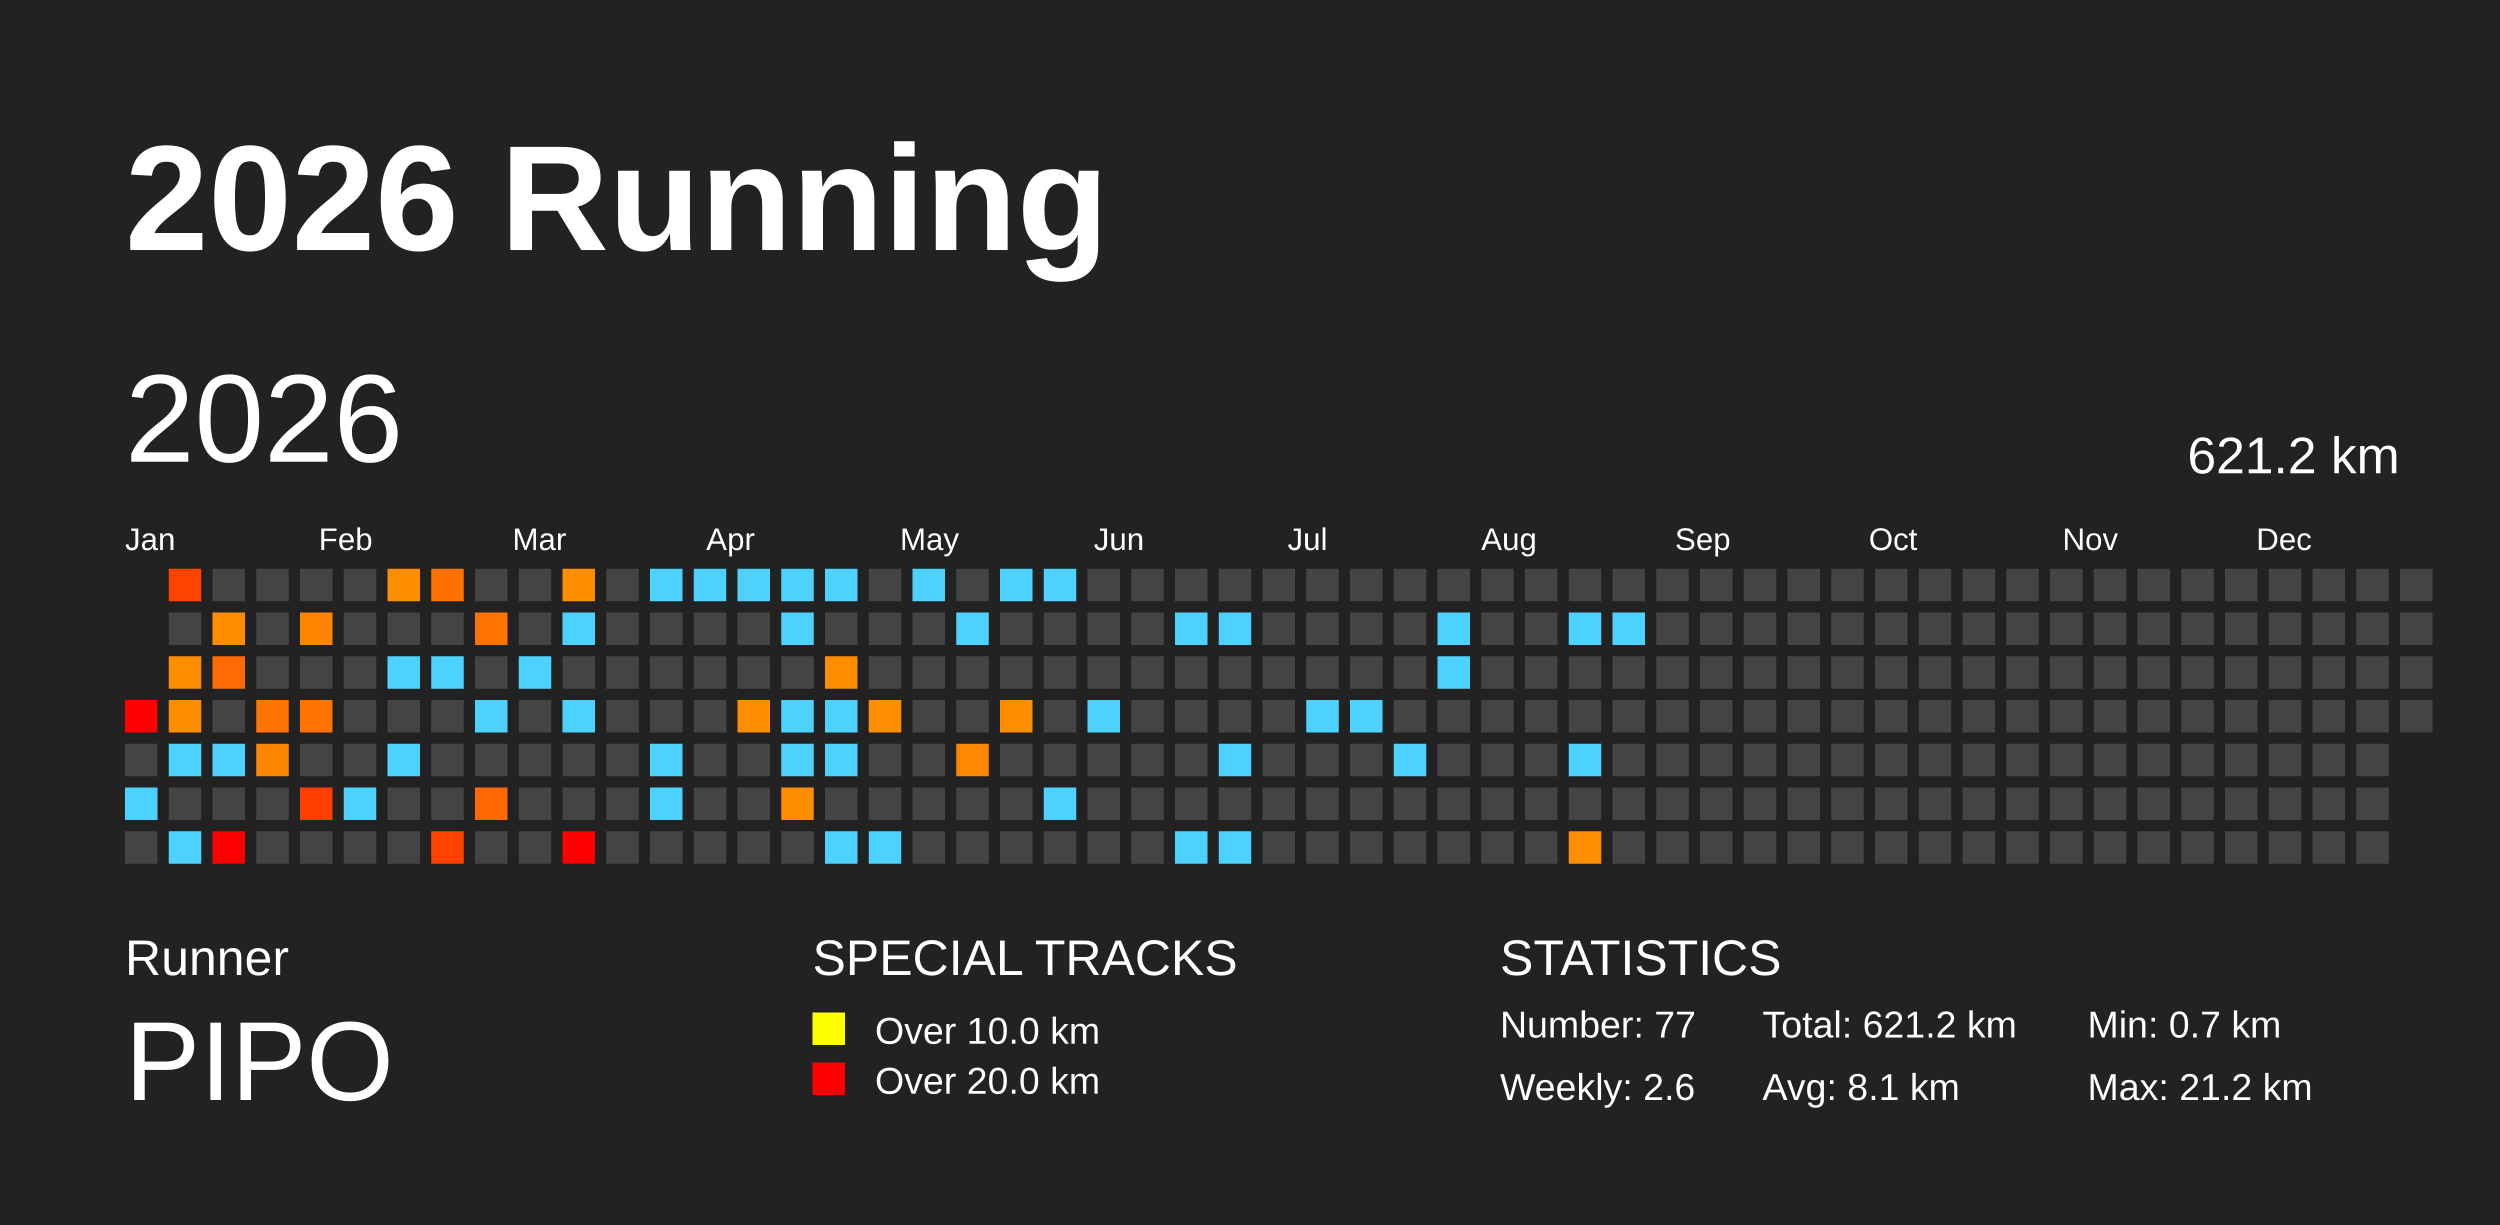
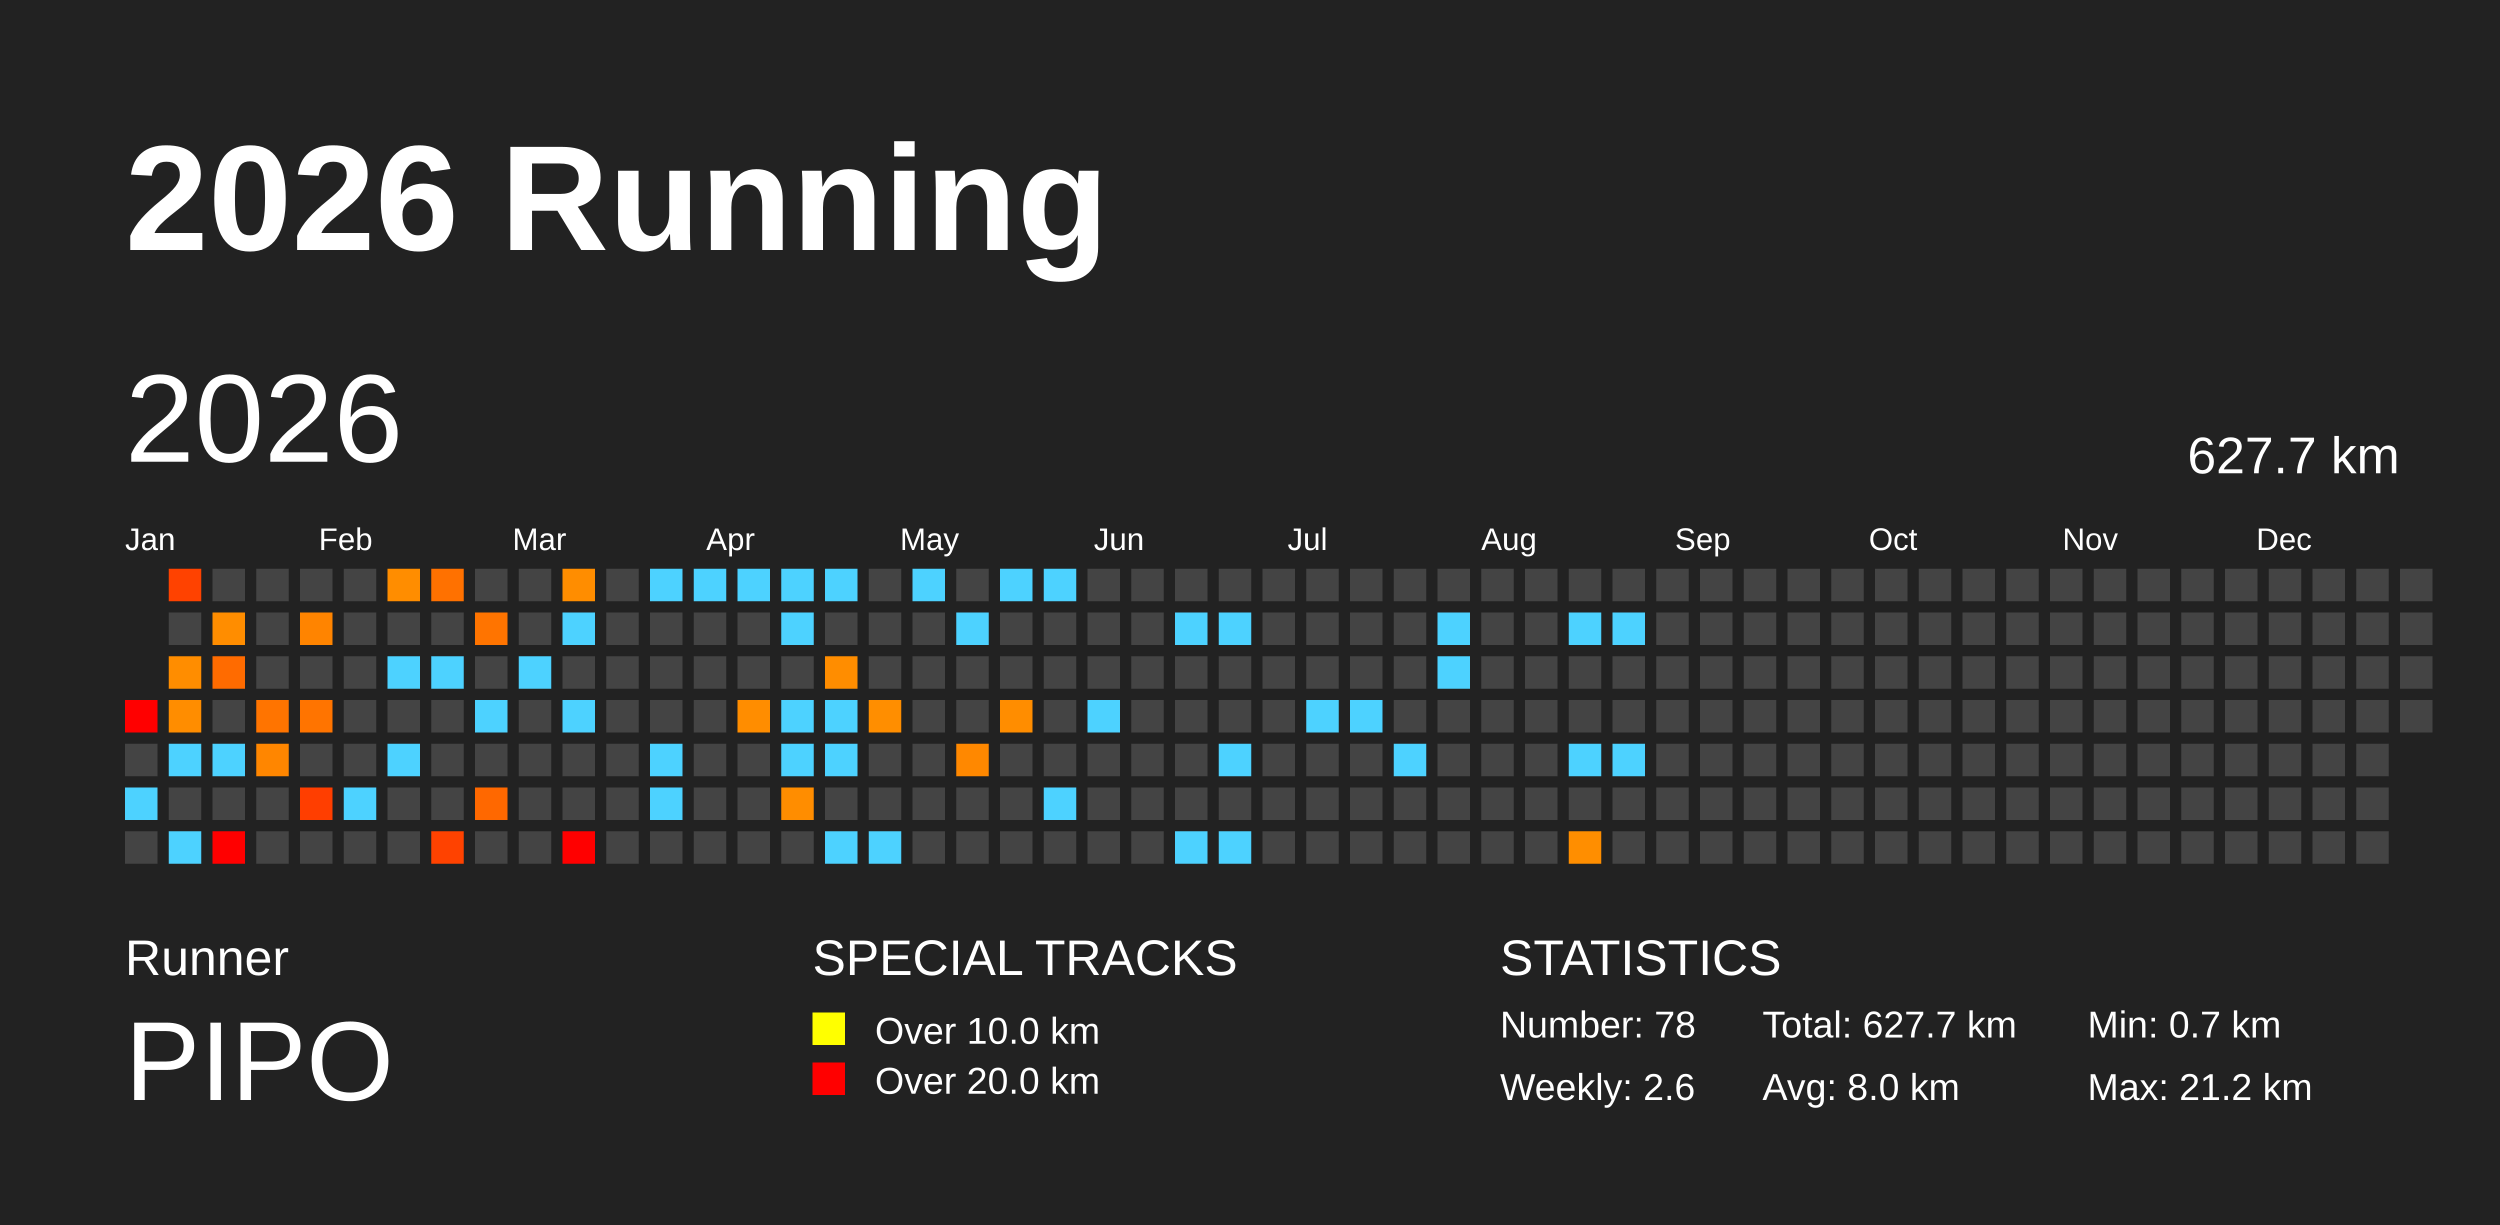
<svg xmlns="http://www.w3.org/2000/svg" baseProfile="full" height="98mm" version="1.1" viewBox="0,0,200,98" width="200mm">
  <defs />
  <rect fill="#222222" height="98" width="200" x="0" y="0" />
  <text fill="#FFFFFF" style="font-size:12px; font-family:Arial; font-weight:bold;" x="10" y="20">2026 Running</text>
  <text fill="#FFFFFF" style="font-size:4px; font-family:Arial" x="10" y="78">Runner</text>
  <text fill="#FFFFFF" style="font-size:9px; font-family:Arial" x="10" y="88">PIPO</text>
  <text fill="#FFFFFF" style="font-size:4px; font-family:Arial" x="65" y="78">SPECIAL TRACKS</text>
  <rect fill="yellow" height="2.6" width="2.6" x="65" y="81" />
  <text fill="#FFFFFF" style="font-size:3px; font-family:Arial" x="70" y="83.5">Over 10.0 km</text>
  <rect fill="red" height="2.6" width="2.6" x="65" y="85" />
  <text fill="#FFFFFF" style="font-size:3px; font-family:Arial" x="70" y="87.5">Over 20.0 km</text>
  <text fill="#FFFFFF" style="font-size:4px; font-family:Arial" x="120" y="78">STATISTICS</text>
-   <text fill="#FFFFFF" style="font-size:3px; font-family:Arial" x="120" y="83">Number: 77</text>
+   <text fill="#FFFFFF" style="font-size:3px; font-family:Arial" x="120" y="83">Number: 78</text>
  <text fill="#FFFFFF" style="font-size:3px; font-family:Arial" x="120" y="88">Weekly: 2.6</text>
-   <text fill="#FFFFFF" style="font-size:3px; font-family:Arial" x="141" y="83">Total: 621.2 km</text>
-   <text fill="#FFFFFF" style="font-size:3px; font-family:Arial" x="141" y="88">Avg: 8.1 km</text>
+   <text fill="#FFFFFF" style="font-size:3px; font-family:Arial" x="141" y="83">Total: 627.7 km</text>
+   <text fill="#FFFFFF" style="font-size:3px; font-family:Arial" x="141" y="88">Avg: 8.0 km</text>
  <text fill="#FFFFFF" style="font-size:3px; font-family:Arial" x="167" y="83">Min: 0.7 km</text>
  <text fill="#FFFFFF" style="font-size:3px; font-family:Arial" x="167" y="88">Max: 21.2 km</text>
  <text dominant-baseline="hanging" fill="#FFFFFF" style="font-size:10.0px; font-family:Arial;" x="10" y="30">2026</text>
-   <text dominant-baseline="hanging" fill="#FFFFFF" style="font-size:4.125px; font-family:Arial;" x="175" y="35">621.2 km</text>
+   <text dominant-baseline="hanging" fill="#FFFFFF" style="font-size:4.125px; font-family:Arial;" x="175" y="35">627.7 km</text>
  <text fill="#FFFFFF" style="font-size:2.5px; font-family:Arial" x="10.0" y="44">Jan</text>
  <text fill="#FFFFFF" style="font-size:2.5px; font-family:Arial" x="25.5" y="44">Feb</text>
  <text fill="#FFFFFF" style="font-size:2.5px; font-family:Arial" x="41.0" y="44">Mar</text>
  <text fill="#FFFFFF" style="font-size:2.5px; font-family:Arial" x="56.5" y="44">Apr</text>
  <text fill="#FFFFFF" style="font-size:2.5px; font-family:Arial" x="72.0" y="44">May</text>
  <text fill="#FFFFFF" style="font-size:2.5px; font-family:Arial" x="87.5" y="44">Jun</text>
  <text fill="#FFFFFF" style="font-size:2.5px; font-family:Arial" x="103.0" y="44">Jul</text>
  <text fill="#FFFFFF" style="font-size:2.5px; font-family:Arial" x="118.5" y="44">Aug</text>
  <text fill="#FFFFFF" style="font-size:2.5px; font-family:Arial" x="134.0" y="44">Sep</text>
  <text fill="#FFFFFF" style="font-size:2.5px; font-family:Arial" x="149.5" y="44">Oct</text>
  <text fill="#FFFFFF" style="font-size:2.5px; font-family:Arial" x="165.0" y="44">Nov</text>
  <text fill="#FFFFFF" style="font-size:2.5px; font-family:Arial" x="180.5" y="44">Dec</text>
  <rect fill="red" height="2.6" width="2.6" x="10.0" y="56.0" />
  <rect fill="#444444" height="2.6" width="2.6" x="10.0" y="59.5" />
  <rect fill="#4dd2ff" height="2.6" width="2.6" x="10.0" y="63.0" />
  <rect fill="#444444" height="2.6" width="2.6" x="10.0" y="66.5" />
  <rect fill="#ff4200" height="2.6" width="2.6" x="13.5" y="45.5" />
  <rect fill="#444444" height="2.6" width="2.6" x="13.5" y="49.0" />
  <rect fill="#ff8d00" height="2.6" width="2.6" x="13.5" y="52.5" />
  <rect fill="#ff8d00" height="2.6" width="2.6" x="13.5" y="56.0" />
  <rect fill="#4dd2ff" height="2.6" width="2.6" x="13.5" y="59.5" />
  <rect fill="#444444" height="2.6" width="2.6" x="13.5" y="63.0" />
  <rect fill="#4dd2ff" height="2.6" width="2.6" x="13.5" y="66.5" />
  <rect fill="#444444" height="2.6" width="2.6" x="17.0" y="45.5" />
  <rect fill="#ff8d00" height="2.6" width="2.6" x="17.0" y="49.0" />
  <rect fill="#ff6b00" height="2.6" width="2.6" x="17.0" y="52.5" />
  <rect fill="#444444" height="2.6" width="2.6" x="17.0" y="56.0" />
  <rect fill="#4dd2ff" height="2.6" width="2.6" x="17.0" y="59.5" />
  <rect fill="#444444" height="2.6" width="2.6" x="17.0" y="63.0" />
  <rect fill="red" height="2.6" width="2.6" x="17.0" y="66.5" />
  <rect fill="#444444" height="2.6" width="2.6" x="20.5" y="45.5" />
  <rect fill="#444444" height="2.6" width="2.6" x="20.5" y="49.0" />
  <rect fill="#444444" height="2.6" width="2.6" x="20.5" y="52.5" />
  <rect fill="#ff7400" height="2.6" width="2.6" x="20.5" y="56.0" />
  <rect fill="#ff8600" height="2.6" width="2.6" x="20.5" y="59.5" />
  <rect fill="#444444" height="2.6" width="2.6" x="20.5" y="63.0" />
  <rect fill="#444444" height="2.6" width="2.6" x="20.5" y="66.5" />
  <rect fill="#444444" height="2.6" width="2.6" x="24.0" y="45.5" />
  <rect fill="#ff8400" height="2.6" width="2.6" x="24.0" y="49.0" />
  <rect fill="#444444" height="2.6" width="2.6" x="24.0" y="52.5" />
  <rect fill="#ff7400" height="2.6" width="2.6" x="24.0" y="56.0" />
  <rect fill="#444444" height="2.6" width="2.6" x="24.0" y="59.5" />
  <rect fill="#ff3e00" height="2.6" width="2.6" x="24.0" y="63.0" />
  <rect fill="#444444" height="2.6" width="2.6" x="24.0" y="66.5" />
  <rect fill="#444444" height="2.6" width="2.6" x="27.5" y="45.5" />
  <rect fill="#444444" height="2.6" width="2.6" x="27.5" y="49.0" />
  <rect fill="#444444" height="2.6" width="2.6" x="27.5" y="52.5" />
  <rect fill="#444444" height="2.6" width="2.6" x="27.5" y="56.0" />
  <rect fill="#444444" height="2.6" width="2.6" x="27.5" y="59.5" />
  <rect fill="#4dd2ff" height="2.6" width="2.6" x="27.5" y="63.0" />
  <rect fill="#444444" height="2.6" width="2.6" x="27.5" y="66.5" />
  <rect fill="#ff8d00" height="2.6" width="2.6" x="31.0" y="45.5" />
  <rect fill="#444444" height="2.6" width="2.6" x="31.0" y="49.0" />
  <rect fill="#4dd2ff" height="2.6" width="2.6" x="31.0" y="52.5" />
  <rect fill="#444444" height="2.6" width="2.6" x="31.0" y="56.0" />
  <rect fill="#4dd2ff" height="2.6" width="2.6" x="31.0" y="59.5" />
  <rect fill="#444444" height="2.6" width="2.6" x="31.0" y="63.0" />
  <rect fill="#444444" height="2.6" width="2.6" x="31.0" y="66.5" />
  <rect fill="#ff7100" height="2.6" width="2.6" x="34.5" y="45.5" />
  <rect fill="#444444" height="2.6" width="2.6" x="34.5" y="49.0" />
  <rect fill="#4dd2ff" height="2.6" width="2.6" x="34.5" y="52.5" />
  <rect fill="#444444" height="2.6" width="2.6" x="34.5" y="56.0" />
  <rect fill="#444444" height="2.6" width="2.6" x="34.5" y="59.5" />
  <rect fill="#444444" height="2.6" width="2.6" x="34.5" y="63.0" />
  <rect fill="#ff4200" height="2.6" width="2.6" x="34.5" y="66.5" />
  <rect fill="#444444" height="2.6" width="2.6" x="38.0" y="45.5" />
  <rect fill="#ff7400" height="2.6" width="2.6" x="38.0" y="49.0" />
  <rect fill="#444444" height="2.6" width="2.6" x="38.0" y="52.5" />
  <rect fill="#4dd2ff" height="2.6" width="2.6" x="38.0" y="56.0" />
  <rect fill="#444444" height="2.6" width="2.6" x="38.0" y="59.5" />
  <rect fill="#ff6800" height="2.6" width="2.6" x="38.0" y="63.0" />
  <rect fill="#444444" height="2.6" width="2.6" x="38.0" y="66.5" />
  <rect fill="#444444" height="2.6" width="2.6" x="41.5" y="45.5" />
  <rect fill="#444444" height="2.6" width="2.6" x="41.5" y="49.0" />
  <rect fill="#4dd2ff" height="2.6" width="2.6" x="41.5" y="52.5" />
  <rect fill="#444444" height="2.6" width="2.6" x="41.5" y="56.0" />
  <rect fill="#444444" height="2.6" width="2.6" x="41.5" y="59.5" />
  <rect fill="#444444" height="2.6" width="2.6" x="41.5" y="63.0" />
  <rect fill="#444444" height="2.6" width="2.6" x="41.5" y="66.5" />
  <rect fill="#ff8d00" height="2.6" width="2.6" x="45.0" y="45.5" />
  <rect fill="#4dd2ff" height="2.6" width="2.6" x="45.0" y="49.0" />
  <rect fill="#444444" height="2.6" width="2.6" x="45.0" y="52.5" />
  <rect fill="#4dd2ff" height="2.6" width="2.6" x="45.0" y="56.0" />
  <rect fill="#444444" height="2.6" width="2.6" x="45.0" y="59.5" />
  <rect fill="#444444" height="2.6" width="2.6" x="45.0" y="63.0" />
  <rect fill="red" height="2.6" width="2.6" x="45.0" y="66.5" />
  <rect fill="#444444" height="2.6" width="2.6" x="48.5" y="45.5" />
  <rect fill="#444444" height="2.6" width="2.6" x="48.5" y="49.0" />
  <rect fill="#444444" height="2.6" width="2.6" x="48.5" y="52.5" />
  <rect fill="#444444" height="2.6" width="2.6" x="48.5" y="56.0" />
  <rect fill="#444444" height="2.6" width="2.6" x="48.5" y="59.5" />
  <rect fill="#444444" height="2.6" width="2.6" x="48.5" y="63.0" />
  <rect fill="#444444" height="2.6" width="2.6" x="48.5" y="66.5" />
  <rect fill="#4dd2ff" height="2.6" width="2.6" x="52.0" y="45.5" />
  <rect fill="#444444" height="2.6" width="2.6" x="52.0" y="49.0" />
  <rect fill="#444444" height="2.6" width="2.6" x="52.0" y="52.5" />
  <rect fill="#444444" height="2.6" width="2.6" x="52.0" y="56.0" />
  <rect fill="#4dd2ff" height="2.6" width="2.6" x="52.0" y="59.5" />
  <rect fill="#4dd2ff" height="2.6" width="2.6" x="52.0" y="63.0" />
  <rect fill="#444444" height="2.6" width="2.6" x="52.0" y="66.5" />
  <rect fill="#4dd2ff" height="2.6" width="2.6" x="55.5" y="45.5" />
  <rect fill="#444444" height="2.6" width="2.6" x="55.5" y="49.0" />
  <rect fill="#444444" height="2.6" width="2.6" x="55.5" y="52.5" />
  <rect fill="#444444" height="2.6" width="2.6" x="55.5" y="56.0" />
  <rect fill="#444444" height="2.6" width="2.6" x="55.5" y="59.5" />
  <rect fill="#444444" height="2.6" width="2.6" x="55.5" y="63.0" />
  <rect fill="#444444" height="2.6" width="2.6" x="55.5" y="66.5" />
  <rect fill="#4dd2ff" height="2.6" width="2.6" x="59.0" y="45.5" />
  <rect fill="#444444" height="2.6" width="2.6" x="59.0" y="49.0" />
  <rect fill="#444444" height="2.6" width="2.6" x="59.0" y="52.5" />
  <rect fill="#ff8d00" height="2.6" width="2.6" x="59.0" y="56.0" />
  <rect fill="#444444" height="2.6" width="2.6" x="59.0" y="59.5" />
  <rect fill="#444444" height="2.6" width="2.6" x="59.0" y="63.0" />
  <rect fill="#444444" height="2.6" width="2.6" x="59.0" y="66.5" />
  <rect fill="#4dd2ff" height="2.6" width="2.6" x="62.5" y="45.5" />
  <rect fill="#4dd2ff" height="2.6" width="2.6" x="62.5" y="49.0" />
  <rect fill="#444444" height="2.6" width="2.6" x="62.5" y="52.5" />
  <rect fill="#4dd2ff" height="2.6" width="2.6" x="62.5" y="56.0" />
  <rect fill="#4dd2ff" height="2.6" width="2.6" x="62.5" y="59.5" />
  <rect fill="#ff8d00" height="2.6" width="2.6" x="62.5" y="63.0" />
  <rect fill="#444444" height="2.6" width="2.6" x="62.5" y="66.5" />
  <rect fill="#4dd2ff" height="2.6" width="2.6" x="66.0" y="45.5" />
  <rect fill="#444444" height="2.6" width="2.6" x="66.0" y="49.0" />
  <rect fill="#ff8d00" height="2.6" width="2.6" x="66.0" y="52.5" />
  <rect fill="#4dd2ff" height="2.6" width="2.6" x="66.0" y="56.0" />
  <rect fill="#4dd2ff" height="2.6" width="2.6" x="66.0" y="59.5" />
  <rect fill="#444444" height="2.6" width="2.6" x="66.0" y="63.0" />
  <rect fill="#4dd2ff" height="2.6" width="2.6" x="66.0" y="66.5" />
  <rect fill="#444444" height="2.6" width="2.6" x="69.5" y="45.5" />
  <rect fill="#444444" height="2.6" width="2.6" x="69.5" y="49.0" />
  <rect fill="#444444" height="2.6" width="2.6" x="69.5" y="52.5" />
  <rect fill="#ff8e00" height="2.6" width="2.6" x="69.5" y="56.0" />
  <rect fill="#444444" height="2.6" width="2.6" x="69.5" y="59.5" />
  <rect fill="#444444" height="2.6" width="2.6" x="69.5" y="63.0" />
  <rect fill="#4dd2ff" height="2.6" width="2.6" x="69.5" y="66.5" />
  <rect fill="#4dd2ff" height="2.6" width="2.6" x="73.0" y="45.5" />
  <rect fill="#444444" height="2.6" width="2.6" x="73.0" y="49.0" />
  <rect fill="#444444" height="2.6" width="2.6" x="73.0" y="52.5" />
  <rect fill="#444444" height="2.6" width="2.6" x="73.0" y="56.0" />
  <rect fill="#444444" height="2.6" width="2.6" x="73.0" y="59.5" />
  <rect fill="#444444" height="2.6" width="2.6" x="73.0" y="63.0" />
  <rect fill="#444444" height="2.6" width="2.6" x="73.0" y="66.5" />
  <rect fill="#444444" height="2.6" width="2.6" x="76.5" y="45.5" />
  <rect fill="#4dd2ff" height="2.6" width="2.6" x="76.5" y="49.0" />
  <rect fill="#444444" height="2.6" width="2.6" x="76.5" y="52.5" />
  <rect fill="#444444" height="2.6" width="2.6" x="76.5" y="56.0" />
  <rect fill="#ff8800" height="2.6" width="2.6" x="76.5" y="59.5" />
  <rect fill="#444444" height="2.6" width="2.6" x="76.5" y="63.0" />
  <rect fill="#444444" height="2.6" width="2.6" x="76.5" y="66.5" />
  <rect fill="#4dd2ff" height="2.6" width="2.6" x="80.0" y="45.5" />
  <rect fill="#444444" height="2.6" width="2.6" x="80.0" y="49.0" />
  <rect fill="#444444" height="2.6" width="2.6" x="80.0" y="52.5" />
  <rect fill="#ff8d00" height="2.6" width="2.6" x="80.0" y="56.0" />
  <rect fill="#444444" height="2.6" width="2.6" x="80.0" y="59.5" />
  <rect fill="#444444" height="2.6" width="2.6" x="80.0" y="63.0" />
  <rect fill="#444444" height="2.6" width="2.6" x="80.0" y="66.5" />
  <rect fill="#4dd2ff" height="2.6" width="2.6" x="83.5" y="45.5" />
  <rect fill="#444444" height="2.6" width="2.6" x="83.5" y="49.0" />
  <rect fill="#444444" height="2.6" width="2.6" x="83.5" y="52.5" />
  <rect fill="#444444" height="2.6" width="2.6" x="83.5" y="56.0" />
  <rect fill="#444444" height="2.6" width="2.6" x="83.5" y="59.5" />
  <rect fill="#4dd2ff" height="2.6" width="2.6" x="83.5" y="63.0" />
  <rect fill="#444444" height="2.6" width="2.6" x="83.5" y="66.5" />
  <rect fill="#444444" height="2.6" width="2.6" x="87.0" y="45.5" />
  <rect fill="#444444" height="2.6" width="2.6" x="87.0" y="49.0" />
  <rect fill="#444444" height="2.6" width="2.6" x="87.0" y="52.5" />
  <rect fill="#4dd2ff" height="2.6" width="2.6" x="87.0" y="56.0" />
  <rect fill="#444444" height="2.6" width="2.6" x="87.0" y="59.5" />
  <rect fill="#444444" height="2.6" width="2.6" x="87.0" y="63.0" />
  <rect fill="#444444" height="2.6" width="2.6" x="87.0" y="66.5" />
  <rect fill="#444444" height="2.6" width="2.6" x="90.5" y="45.5" />
  <rect fill="#444444" height="2.6" width="2.6" x="90.5" y="49.0" />
  <rect fill="#444444" height="2.6" width="2.6" x="90.5" y="52.5" />
  <rect fill="#444444" height="2.6" width="2.6" x="90.5" y="56.0" />
  <rect fill="#444444" height="2.6" width="2.6" x="90.5" y="59.5" />
  <rect fill="#444444" height="2.6" width="2.6" x="90.5" y="63.0" />
  <rect fill="#444444" height="2.6" width="2.6" x="90.5" y="66.5" />
  <rect fill="#444444" height="2.6" width="2.6" x="94.0" y="45.5" />
  <rect fill="#4dd2ff" height="2.6" width="2.6" x="94.0" y="49.0" />
  <rect fill="#444444" height="2.6" width="2.6" x="94.0" y="52.5" />
  <rect fill="#444444" height="2.6" width="2.6" x="94.0" y="56.0" />
  <rect fill="#444444" height="2.6" width="2.6" x="94.0" y="59.5" />
  <rect fill="#444444" height="2.6" width="2.6" x="94.0" y="63.0" />
  <rect fill="#4dd2ff" height="2.6" width="2.6" x="94.0" y="66.5" />
  <rect fill="#444444" height="2.6" width="2.6" x="97.5" y="45.5" />
  <rect fill="#4dd2ff" height="2.6" width="2.6" x="97.5" y="49.0" />
  <rect fill="#444444" height="2.6" width="2.6" x="97.5" y="52.5" />
  <rect fill="#444444" height="2.6" width="2.6" x="97.5" y="56.0" />
  <rect fill="#4dd2ff" height="2.6" width="2.6" x="97.5" y="59.5" />
  <rect fill="#444444" height="2.6" width="2.6" x="97.5" y="63.0" />
  <rect fill="#4dd2ff" height="2.6" width="2.6" x="97.5" y="66.5" />
  <rect fill="#444444" height="2.6" width="2.6" x="101.0" y="45.5" />
  <rect fill="#444444" height="2.6" width="2.6" x="101.0" y="49.0" />
  <rect fill="#444444" height="2.6" width="2.6" x="101.0" y="52.5" />
  <rect fill="#444444" height="2.6" width="2.6" x="101.0" y="56.0" />
  <rect fill="#444444" height="2.6" width="2.6" x="101.0" y="59.5" />
  <rect fill="#444444" height="2.6" width="2.6" x="101.0" y="63.0" />
  <rect fill="#444444" height="2.6" width="2.6" x="101.0" y="66.5" />
  <rect fill="#444444" height="2.6" width="2.6" x="104.5" y="45.5" />
  <rect fill="#444444" height="2.6" width="2.6" x="104.5" y="49.0" />
  <rect fill="#444444" height="2.6" width="2.6" x="104.5" y="52.5" />
  <rect fill="#4dd2ff" height="2.6" width="2.6" x="104.5" y="56.0" />
  <rect fill="#444444" height="2.6" width="2.6" x="104.5" y="59.5" />
  <rect fill="#444444" height="2.6" width="2.6" x="104.5" y="63.0" />
  <rect fill="#444444" height="2.6" width="2.6" x="104.5" y="66.5" />
  <rect fill="#444444" height="2.6" width="2.6" x="108.0" y="45.5" />
  <rect fill="#444444" height="2.6" width="2.6" x="108.0" y="49.0" />
  <rect fill="#444444" height="2.6" width="2.6" x="108.0" y="52.5" />
  <rect fill="#4dd2ff" height="2.6" width="2.6" x="108.0" y="56.0" />
  <rect fill="#444444" height="2.6" width="2.6" x="108.0" y="59.5" />
  <rect fill="#444444" height="2.6" width="2.6" x="108.0" y="63.0" />
  <rect fill="#444444" height="2.6" width="2.6" x="108.0" y="66.5" />
  <rect fill="#444444" height="2.6" width="2.6" x="111.5" y="45.5" />
  <rect fill="#444444" height="2.6" width="2.6" x="111.5" y="49.0" />
  <rect fill="#444444" height="2.6" width="2.6" x="111.5" y="52.5" />
  <rect fill="#444444" height="2.6" width="2.6" x="111.5" y="56.0" />
  <rect fill="#4dd2ff" height="2.6" width="2.6" x="111.5" y="59.5" />
  <rect fill="#444444" height="2.6" width="2.6" x="111.5" y="63.0" />
  <rect fill="#444444" height="2.6" width="2.6" x="111.5" y="66.5" />
  <rect fill="#444444" height="2.6" width="2.6" x="115.0" y="45.5" />
  <rect fill="#4dd2ff" height="2.6" width="2.6" x="115.0" y="49.0" />
  <rect fill="#4dd2ff" height="2.6" width="2.6" x="115.0" y="52.5" />
  <rect fill="#444444" height="2.6" width="2.6" x="115.0" y="56.0" />
  <rect fill="#444444" height="2.6" width="2.6" x="115.0" y="59.5" />
  <rect fill="#444444" height="2.6" width="2.6" x="115.0" y="63.0" />
  <rect fill="#444444" height="2.6" width="2.6" x="115.0" y="66.5" />
  <rect fill="#444444" height="2.6" width="2.6" x="118.5" y="45.5" />
  <rect fill="#444444" height="2.6" width="2.6" x="118.5" y="49.0" />
  <rect fill="#444444" height="2.6" width="2.6" x="118.5" y="52.5" />
  <rect fill="#444444" height="2.6" width="2.6" x="118.5" y="56.0" />
  <rect fill="#444444" height="2.6" width="2.6" x="118.5" y="59.5" />
  <rect fill="#444444" height="2.6" width="2.6" x="118.5" y="63.0" />
  <rect fill="#444444" height="2.6" width="2.6" x="118.5" y="66.5" />
  <rect fill="#444444" height="2.6" width="2.6" x="122.0" y="45.5" />
  <rect fill="#444444" height="2.6" width="2.6" x="122.0" y="49.0" />
  <rect fill="#444444" height="2.6" width="2.6" x="122.0" y="52.5" />
  <rect fill="#444444" height="2.6" width="2.6" x="122.0" y="56.0" />
  <rect fill="#444444" height="2.6" width="2.6" x="122.0" y="59.5" />
  <rect fill="#444444" height="2.6" width="2.6" x="122.0" y="63.0" />
  <rect fill="#444444" height="2.6" width="2.6" x="122.0" y="66.5" />
  <rect fill="#444444" height="2.6" width="2.6" x="125.5" y="45.5" />
  <rect fill="#4dd2ff" height="2.6" width="2.6" x="125.5" y="49.0" />
  <rect fill="#444444" height="2.6" width="2.6" x="125.5" y="52.5" />
  <rect fill="#444444" height="2.6" width="2.6" x="125.5" y="56.0" />
  <rect fill="#4dd2ff" height="2.6" width="2.6" x="125.5" y="59.5" />
  <rect fill="#444444" height="2.6" width="2.6" x="125.5" y="63.0" />
  <rect fill="#ff8e00" height="2.6" width="2.6" x="125.5" y="66.5" />
  <rect fill="#444444" height="2.6" width="2.6" x="129.0" y="45.5" />
  <rect fill="#4dd2ff" height="2.6" width="2.6" x="129.0" y="49.0" />
  <rect fill="#444444" height="2.6" width="2.6" x="129.0" y="52.5" />
  <rect fill="#444444" height="2.6" width="2.6" x="129.0" y="56.0" />
-   <rect fill="#444444" height="2.6" width="2.6" x="129.0" y="59.5" />
+   <rect fill="#4dd2ff" height="2.6" width="2.6" x="129.0" y="59.5" />
  <rect fill="#444444" height="2.6" width="2.6" x="129.0" y="63.0" />
  <rect fill="#444444" height="2.6" width="2.6" x="129.0" y="66.5" />
  <rect fill="#444444" height="2.6" width="2.6" x="132.5" y="45.5" />
  <rect fill="#444444" height="2.6" width="2.6" x="132.5" y="49.0" />
  <rect fill="#444444" height="2.6" width="2.6" x="132.5" y="52.5" />
  <rect fill="#444444" height="2.6" width="2.6" x="132.5" y="56.0" />
  <rect fill="#444444" height="2.6" width="2.6" x="132.5" y="59.5" />
  <rect fill="#444444" height="2.6" width="2.6" x="132.5" y="63.0" />
  <rect fill="#444444" height="2.6" width="2.6" x="132.5" y="66.5" />
  <rect fill="#444444" height="2.6" width="2.6" x="136.0" y="45.5" />
  <rect fill="#444444" height="2.6" width="2.6" x="136.0" y="49.0" />
  <rect fill="#444444" height="2.6" width="2.6" x="136.0" y="52.5" />
  <rect fill="#444444" height="2.6" width="2.6" x="136.0" y="56.0" />
  <rect fill="#444444" height="2.6" width="2.6" x="136.0" y="59.5" />
  <rect fill="#444444" height="2.6" width="2.6" x="136.0" y="63.0" />
  <rect fill="#444444" height="2.6" width="2.6" x="136.0" y="66.5" />
  <rect fill="#444444" height="2.6" width="2.6" x="139.5" y="45.5" />
  <rect fill="#444444" height="2.6" width="2.6" x="139.5" y="49.0" />
  <rect fill="#444444" height="2.6" width="2.6" x="139.5" y="52.5" />
  <rect fill="#444444" height="2.6" width="2.6" x="139.5" y="56.0" />
  <rect fill="#444444" height="2.6" width="2.6" x="139.5" y="59.5" />
  <rect fill="#444444" height="2.6" width="2.6" x="139.5" y="63.0" />
  <rect fill="#444444" height="2.6" width="2.6" x="139.5" y="66.5" />
  <rect fill="#444444" height="2.6" width="2.6" x="143.0" y="45.5" />
  <rect fill="#444444" height="2.6" width="2.6" x="143.0" y="49.0" />
  <rect fill="#444444" height="2.6" width="2.6" x="143.0" y="52.5" />
  <rect fill="#444444" height="2.6" width="2.6" x="143.0" y="56.0" />
  <rect fill="#444444" height="2.6" width="2.6" x="143.0" y="59.5" />
  <rect fill="#444444" height="2.6" width="2.6" x="143.0" y="63.0" />
  <rect fill="#444444" height="2.6" width="2.6" x="143.0" y="66.5" />
  <rect fill="#444444" height="2.6" width="2.6" x="146.5" y="45.5" />
  <rect fill="#444444" height="2.6" width="2.6" x="146.5" y="49.0" />
  <rect fill="#444444" height="2.6" width="2.6" x="146.5" y="52.5" />
  <rect fill="#444444" height="2.6" width="2.6" x="146.5" y="56.0" />
  <rect fill="#444444" height="2.6" width="2.6" x="146.5" y="59.5" />
  <rect fill="#444444" height="2.6" width="2.6" x="146.5" y="63.0" />
  <rect fill="#444444" height="2.6" width="2.6" x="146.5" y="66.5" />
  <rect fill="#444444" height="2.6" width="2.6" x="150.0" y="45.5" />
  <rect fill="#444444" height="2.6" width="2.6" x="150.0" y="49.0" />
  <rect fill="#444444" height="2.6" width="2.6" x="150.0" y="52.5" />
  <rect fill="#444444" height="2.6" width="2.6" x="150.0" y="56.0" />
  <rect fill="#444444" height="2.6" width="2.6" x="150.0" y="59.5" />
  <rect fill="#444444" height="2.6" width="2.6" x="150.0" y="63.0" />
  <rect fill="#444444" height="2.6" width="2.6" x="150.0" y="66.5" />
  <rect fill="#444444" height="2.6" width="2.6" x="153.5" y="45.5" />
  <rect fill="#444444" height="2.6" width="2.6" x="153.5" y="49.0" />
  <rect fill="#444444" height="2.6" width="2.6" x="153.5" y="52.5" />
  <rect fill="#444444" height="2.6" width="2.6" x="153.5" y="56.0" />
  <rect fill="#444444" height="2.6" width="2.6" x="153.5" y="59.5" />
  <rect fill="#444444" height="2.6" width="2.6" x="153.5" y="63.0" />
  <rect fill="#444444" height="2.6" width="2.6" x="153.5" y="66.5" />
  <rect fill="#444444" height="2.6" width="2.6" x="157.0" y="45.5" />
  <rect fill="#444444" height="2.6" width="2.6" x="157.0" y="49.0" />
  <rect fill="#444444" height="2.6" width="2.6" x="157.0" y="52.5" />
  <rect fill="#444444" height="2.6" width="2.6" x="157.0" y="56.0" />
  <rect fill="#444444" height="2.6" width="2.6" x="157.0" y="59.5" />
  <rect fill="#444444" height="2.6" width="2.6" x="157.0" y="63.0" />
  <rect fill="#444444" height="2.6" width="2.6" x="157.0" y="66.5" />
  <rect fill="#444444" height="2.6" width="2.6" x="160.5" y="45.5" />
  <rect fill="#444444" height="2.6" width="2.6" x="160.5" y="49.0" />
  <rect fill="#444444" height="2.6" width="2.6" x="160.5" y="52.5" />
  <rect fill="#444444" height="2.6" width="2.6" x="160.5" y="56.0" />
  <rect fill="#444444" height="2.6" width="2.6" x="160.5" y="59.5" />
  <rect fill="#444444" height="2.6" width="2.6" x="160.5" y="63.0" />
  <rect fill="#444444" height="2.6" width="2.6" x="160.5" y="66.5" />
  <rect fill="#444444" height="2.6" width="2.6" x="164.0" y="45.5" />
  <rect fill="#444444" height="2.6" width="2.6" x="164.0" y="49.0" />
  <rect fill="#444444" height="2.6" width="2.6" x="164.0" y="52.5" />
  <rect fill="#444444" height="2.6" width="2.6" x="164.0" y="56.0" />
  <rect fill="#444444" height="2.6" width="2.6" x="164.0" y="59.5" />
  <rect fill="#444444" height="2.6" width="2.6" x="164.0" y="63.0" />
  <rect fill="#444444" height="2.6" width="2.6" x="164.0" y="66.5" />
  <rect fill="#444444" height="2.6" width="2.6" x="167.5" y="45.5" />
  <rect fill="#444444" height="2.6" width="2.6" x="167.5" y="49.0" />
  <rect fill="#444444" height="2.6" width="2.6" x="167.5" y="52.5" />
  <rect fill="#444444" height="2.6" width="2.6" x="167.5" y="56.0" />
  <rect fill="#444444" height="2.6" width="2.6" x="167.5" y="59.5" />
  <rect fill="#444444" height="2.6" width="2.6" x="167.5" y="63.0" />
  <rect fill="#444444" height="2.6" width="2.6" x="167.5" y="66.5" />
  <rect fill="#444444" height="2.6" width="2.6" x="171.0" y="45.5" />
  <rect fill="#444444" height="2.6" width="2.6" x="171.0" y="49.0" />
  <rect fill="#444444" height="2.6" width="2.6" x="171.0" y="52.5" />
  <rect fill="#444444" height="2.6" width="2.6" x="171.0" y="56.0" />
  <rect fill="#444444" height="2.6" width="2.6" x="171.0" y="59.5" />
  <rect fill="#444444" height="2.6" width="2.6" x="171.0" y="63.0" />
  <rect fill="#444444" height="2.6" width="2.6" x="171.0" y="66.5" />
  <rect fill="#444444" height="2.6" width="2.6" x="174.5" y="45.5" />
  <rect fill="#444444" height="2.6" width="2.6" x="174.5" y="49.0" />
  <rect fill="#444444" height="2.6" width="2.6" x="174.5" y="52.5" />
  <rect fill="#444444" height="2.6" width="2.6" x="174.5" y="56.0" />
  <rect fill="#444444" height="2.6" width="2.6" x="174.5" y="59.5" />
  <rect fill="#444444" height="2.6" width="2.6" x="174.5" y="63.0" />
  <rect fill="#444444" height="2.6" width="2.6" x="174.5" y="66.5" />
  <rect fill="#444444" height="2.6" width="2.6" x="178.0" y="45.5" />
  <rect fill="#444444" height="2.6" width="2.6" x="178.0" y="49.0" />
  <rect fill="#444444" height="2.6" width="2.6" x="178.0" y="52.5" />
  <rect fill="#444444" height="2.6" width="2.6" x="178.0" y="56.0" />
  <rect fill="#444444" height="2.6" width="2.6" x="178.0" y="59.5" />
  <rect fill="#444444" height="2.6" width="2.6" x="178.0" y="63.0" />
  <rect fill="#444444" height="2.6" width="2.6" x="178.0" y="66.5" />
  <rect fill="#444444" height="2.6" width="2.6" x="181.5" y="45.5" />
  <rect fill="#444444" height="2.6" width="2.6" x="181.5" y="49.0" />
  <rect fill="#444444" height="2.6" width="2.6" x="181.5" y="52.5" />
  <rect fill="#444444" height="2.6" width="2.6" x="181.5" y="56.0" />
  <rect fill="#444444" height="2.6" width="2.6" x="181.5" y="59.5" />
  <rect fill="#444444" height="2.6" width="2.6" x="181.5" y="63.0" />
  <rect fill="#444444" height="2.6" width="2.6" x="181.5" y="66.5" />
  <rect fill="#444444" height="2.6" width="2.6" x="185.0" y="45.5" />
  <rect fill="#444444" height="2.6" width="2.6" x="185.0" y="49.0" />
  <rect fill="#444444" height="2.6" width="2.6" x="185.0" y="52.5" />
  <rect fill="#444444" height="2.6" width="2.6" x="185.0" y="56.0" />
  <rect fill="#444444" height="2.6" width="2.6" x="185.0" y="59.5" />
  <rect fill="#444444" height="2.6" width="2.6" x="185.0" y="63.0" />
  <rect fill="#444444" height="2.6" width="2.6" x="185.0" y="66.5" />
  <rect fill="#444444" height="2.6" width="2.6" x="188.5" y="45.5" />
  <rect fill="#444444" height="2.6" width="2.6" x="188.5" y="49.0" />
  <rect fill="#444444" height="2.6" width="2.6" x="188.5" y="52.5" />
  <rect fill="#444444" height="2.6" width="2.6" x="188.5" y="56.0" />
  <rect fill="#444444" height="2.6" width="2.6" x="188.5" y="59.5" />
  <rect fill="#444444" height="2.6" width="2.6" x="188.5" y="63.0" />
  <rect fill="#444444" height="2.6" width="2.6" x="188.5" y="66.5" />
  <rect fill="#444444" height="2.6" width="2.6" x="192.0" y="45.5" />
  <rect fill="#444444" height="2.6" width="2.6" x="192.0" y="49.0" />
  <rect fill="#444444" height="2.6" width="2.6" x="192.0" y="52.5" />
  <rect fill="#444444" height="2.6" width="2.6" x="192.0" y="56.0" />
</svg>
